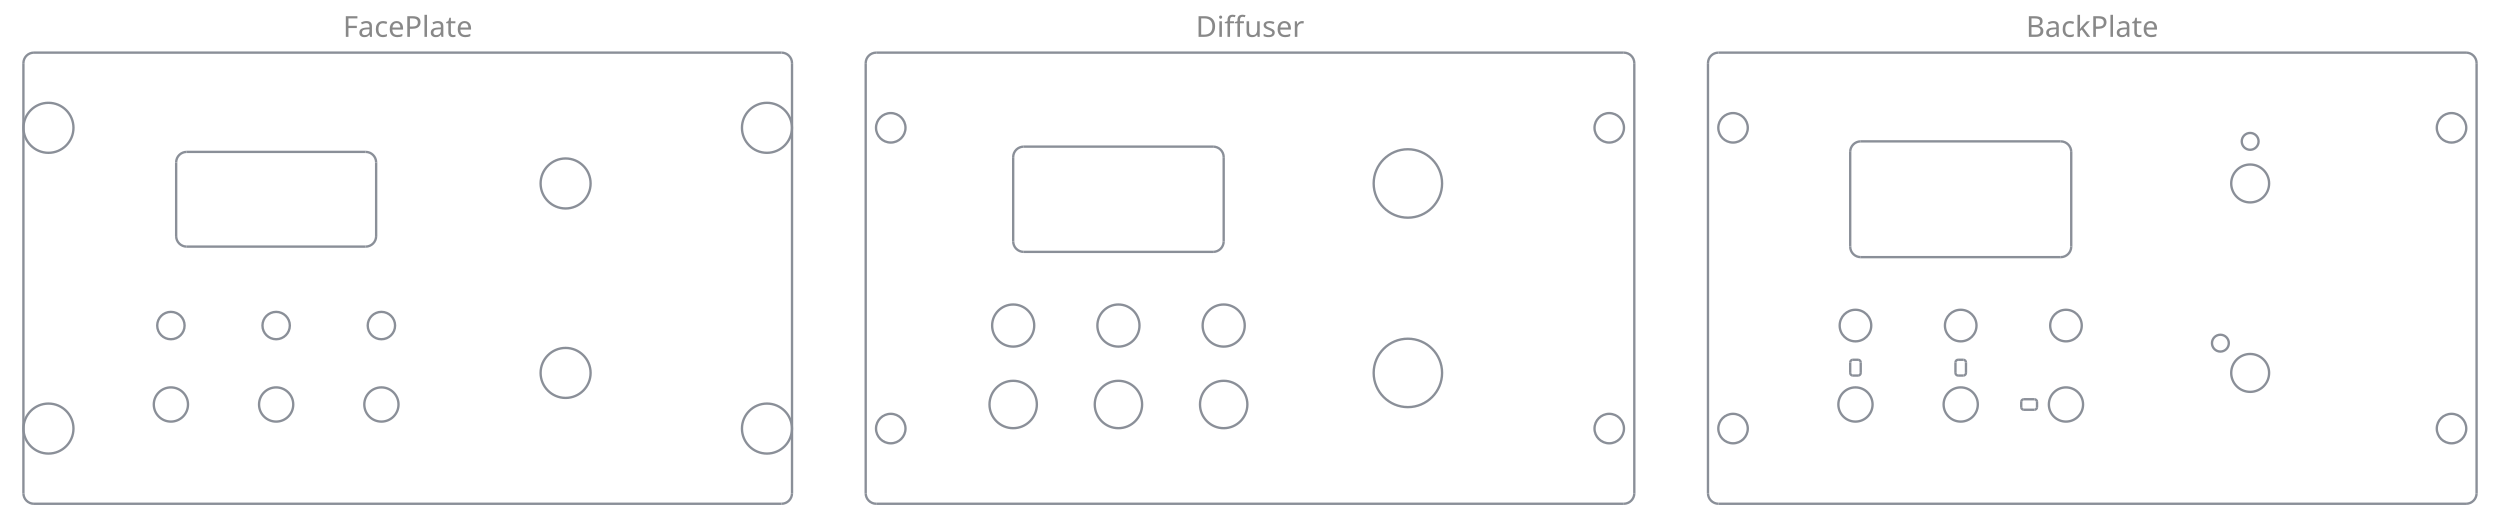
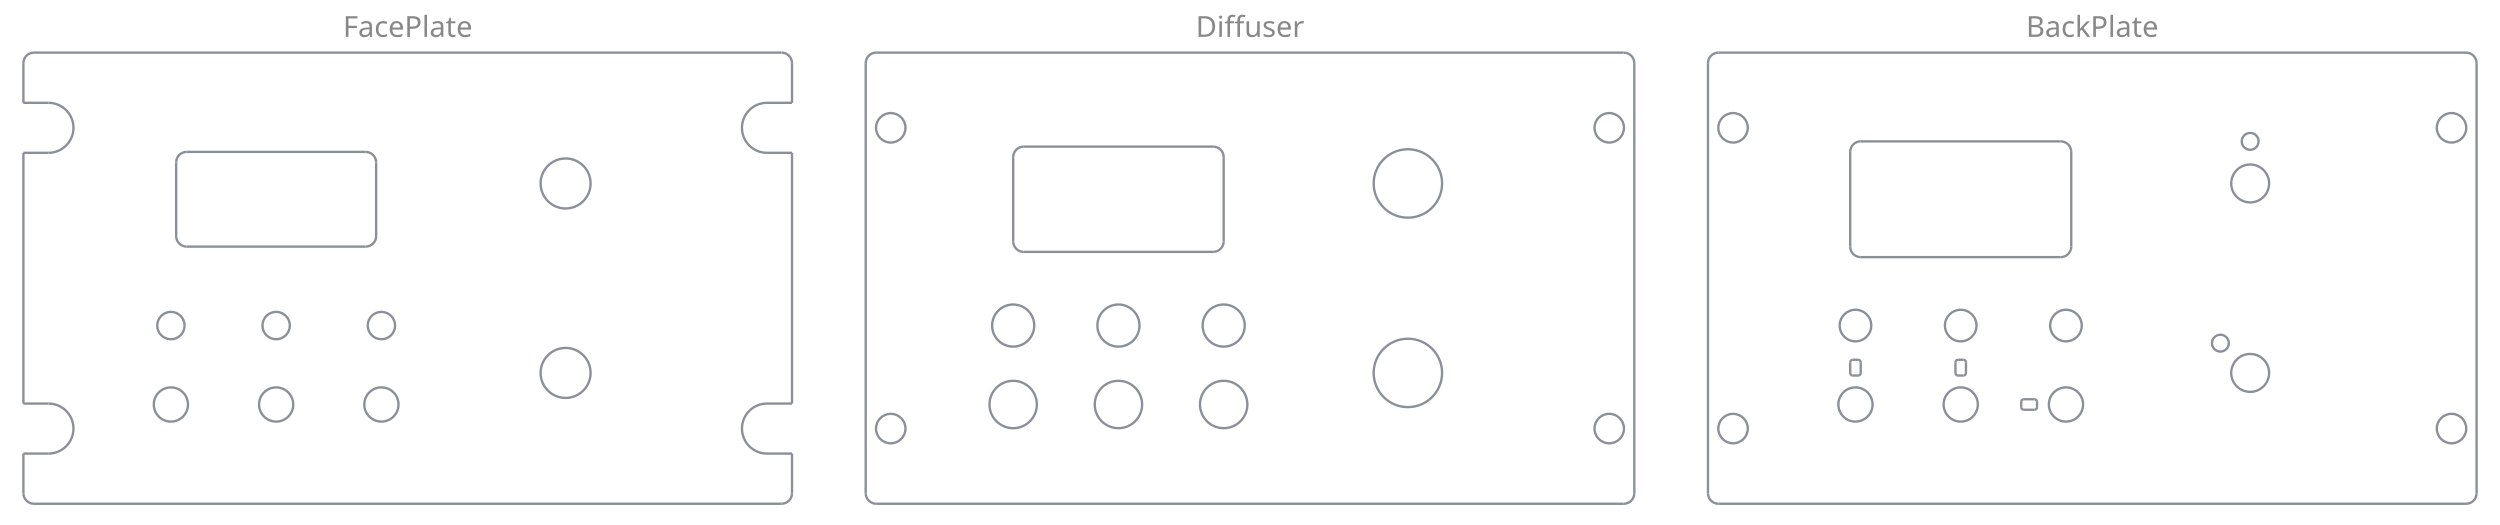
<svg xmlns="http://www.w3.org/2000/svg" viewBox="-4 -1 474.15 99.72" width="948" height="199">
  <text x="73.03" y="6" text-anchor="middle" font-family="sans-serif" font-size="5.5" fill="#888">FacePlate</text>
  <g transform="translate(73.025,51.862)">
    <g fill="none" stroke="#8a8f98" stroke-linecap="butt" stroke-linejoin="miter" stroke-width="0.45" transform="scale(1, -1)">
      <path id="1" d=" M -71.025 42.862 L 71.025 42.862 " />
      <path d="M-71.025 42.862 A2 2 0 0 1 -73.025 40.862" />
      <path d="M73.025 40.862 A2 2 0 0 1 71.025 42.862" />
-       <path id="4" d=" M -73.025 -40.862 L -73.025 40.862 " />
-       <path id="5" d=" M 73.025 -40.862 L 73.025 40.862 " />
+       <path id="4" d=" M -73.025 33.325 L -73.025 40.862 " />
+       <path id="5" d=" M 73.025 33.325 L 73.025 40.862 " />
+       <path id="6" d=" M -68.263 33.325 L -73.025 33.325 " />
+       <path id="7" d=" M 73.025 33.325 L 68.263 33.325 " />
+       <path d="M-68.263 23.825 A4.75 4.75 0 0 1 -68.263 33.325" />
+       <path d="M68.263 33.325 A4.75 4.75 0 0 1 68.263 23.825" />
+       <path id="10" d=" M -73.025 23.825 L -68.263 23.825 " />
+       <path id="11" d=" M 68.263 23.825 L 73.025 23.825 " />
+       <path id="12" d=" M -73.025 -23.825 L -73.025 23.825 " />
+       <path id="13" d=" M 73.025 -23.825 L 73.025 23.825 " />
+       <path id="14" d=" M -68.263 -23.825 L -73.025 -23.825 " />
+       <path id="15" d=" M 73.025 -23.825 L 68.263 -23.825 " />
+       <path d="M-68.263 -33.325 A4.75 4.75 0 0 1 -68.263 -23.825" />
+       <path d="M68.263 -23.825 A4.75 4.75 0 0 1 68.263 -33.325" />
+       <path id="18" d=" M -73.025 -33.325 L -68.263 -33.325 " />
+       <path id="19" d=" M 68.263 -33.325 L 73.025 -33.325 " />
+       <path id="20" d=" M -73.025 -40.862 L -73.025 -33.325 " />
+       <path id="21" d=" M 73.025 -40.862 L 73.025 -33.325 " />
      <path d="M-73.025 -40.862 A2 2 0 0 1 -71.025 -42.862" />
      <path d="M71.025 -42.862 A2 2 0 0 1 73.025 -40.862" />
-       <path id="8" d=" M -71.025 -42.862 L 71.025 -42.862 " />
-       <circle cx="-68.263" cy="-28.575" r="4.75" />
+       <path id="24" d=" M -71.025 -42.862 L 71.025 -42.862 " />
      <circle cx="-45" cy="-24" r="3.25" />
      <circle cx="-25" cy="-24" r="3.25" />
-       <circle cx="-5" cy="-24" r="3.25" />
      <circle cx="-45" cy="-9" r="2.6" />
      <circle cx="-25" cy="-9" r="2.6" />
+       <circle cx="-5" cy="-24" r="3.25" />
+       <circle cx="30" cy="-18" r="4.75" />
      <circle cx="-5" cy="-9" r="2.6" />
-       <circle cx="30" cy="-18" r="4.75" />
-       <circle cx="68.263" cy="-28.575" r="4.75" />
-       <path id="18" d=" M -8 24 L -42 24 " />
+       <path id="32" d=" M -8 24 L -42 24 " />
      <path d="M-6 22 A2 2 0 0 1 -8 24" />
      <path d="M-42 24 A2 2 0 0 1 -44 22" />
-       <path id="21" d=" M -6 8 L -6 22 " />
-       <path id="22" d=" M -44 22 L -44 8 " />
+       <path id="35" d=" M -6 8 L -6 22 " />
+       <path id="36" d=" M -44 22 L -44 8 " />
      <path d="M-8 6 A2 2 0 0 1 -6 8" />
      <path d="M-44 8 A2 2 0 0 1 -42 6" />
-       <path id="25" d=" M -42 6 L -8 6 " />
-       <circle cx="-68.263" cy="28.575" r="4.75" />
+       <path id="39" d=" M -42 6 L -8 6 " />
      <circle cx="30" cy="18" r="4.75" />
-       <circle cx="68.263" cy="28.575" r="4.75" />
    </g>
  </g>
  <text x="233.08" y="6" text-anchor="middle" font-family="sans-serif" font-size="5.5" fill="#888">Diffuser</text>
  <g transform="translate(233.075,51.862)">
    <g fill="none" stroke="#8a8f98" stroke-linecap="butt" stroke-linejoin="miter" stroke-width="0.45" transform="scale(1, -1)">
      <path id="1" d=" M -71.025 42.862 L 71.025 42.862 " />
      <path d="M-71.025 42.862 A2 2 0 0 1 -73.025 40.862" />
      <path d="M73.025 40.862 A2 2 0 0 1 71.025 42.862" />
      <path id="4" d=" M -73.025 -40.862 L -73.025 40.862 " />
      <path id="5" d=" M 73.025 -40.862 L 73.025 40.862 " />
      <path d="M-73.025 -40.862 A2 2 0 0 1 -71.025 -42.862" />
      <path d="M71.025 -42.862 A2 2 0 0 1 73.025 -40.862" />
      <path id="8" d=" M -71.025 -42.862 L 71.025 -42.862 " />
      <circle cx="-68.263" cy="-28.575" r="2.8" />
      <circle cx="-45" cy="-24" r="4.5" />
      <circle cx="-25" cy="-24" r="4.5" />
      <circle cx="-5" cy="-24" r="4.5" />
      <circle cx="-45" cy="-9" r="4" />
      <circle cx="-25" cy="-9" r="4" />
      <circle cx="-5" cy="-9" r="4" />
      <circle cx="30" cy="-18" r="6.5" />
      <circle cx="68.263" cy="-28.575" r="2.8" />
      <path id="18" d=" M -7 25 L -43 25 " />
      <path d="M-5 23 A2 2 0 0 1 -7 25" />
      <path d="M-43 25 A2 2 0 0 1 -45 23" />
      <path id="21" d=" M -5 7 L -5 23 " />
      <path id="22" d=" M -45 23 L -45 7 " />
      <path d="M-7 5 A2 2 0 0 1 -5 7" />
      <path d="M-45 7 A2 2 0 0 1 -43 5" />
      <path id="25" d=" M -43 5 L -7 5 " />
      <circle cx="-68.263" cy="28.575" r="2.8" />
      <circle cx="30" cy="18" r="6.5" />
      <circle cx="68.263" cy="28.575" r="2.8" />
    </g>
  </g>
  <text x="393.12" y="6" text-anchor="middle" font-family="sans-serif" font-size="5.5" fill="#888">BackPlate</text>
  <g transform="translate(393.125,51.862)">
    <g fill="none" stroke="#8a8f98" stroke-linecap="butt" stroke-linejoin="miter" stroke-width="0.45" transform="scale(1, -1)">
      <path id="1" d=" M -71.025 42.862 L 71.025 42.862 " />
      <path d="M-71.025 42.862 A2 2 0 0 1 -73.025 40.862" />
      <path d="M73.025 40.862 A2 2 0 0 1 71.025 42.862" />
      <path id="4" d=" M -73.025 -40.862 L -73.025 40.862 " />
      <path id="5" d=" M 73.025 -40.862 L 73.025 40.862 " />
      <path d="M-73.025 -40.862 A2 2 0 0 1 -71.025 -42.862" />
      <path d="M71.025 -42.862 A2 2 0 0 1 73.025 -40.862" />
      <path id="8" d=" M -71.025 -42.862 L 71.025 -42.862 " />
      <circle cx="-68.263" cy="-28.575" r="2.8" />
      <circle cx="-45" cy="-24" r="3.25" />
      <path id="11" d=" M -44.5 -15.5 L -45.5 -15.5 " />
      <path d="M-44 -16 A0.5 0.5 0 0 1 -44.5 -15.5" />
      <path d="M-45.5 -15.5 A0.5 0.5 0 0 1 -46 -16" />
      <path id="14" d=" M -44 -18 L -44 -16 " />
      <path id="15" d=" M -46 -16 L -46 -18 " />
      <path d="M-44.5 -18.5 A0.5 0.5 0 0 1 -44 -18" />
      <path d="M-46 -18 A0.5 0.5 0 0 1 -45.5 -18.5" />
      <path id="18" d=" M -45.5 -18.5 L -44.5 -18.5 " />
      <circle cx="-25" cy="-24" r="3.25" />
      <path id="20" d=" M -13.5 -23.5 L -13.5 -24.5 " />
      <path d="M-13 -23 A0.5 0.5 0 0 1 -13.5 -23.5" />
      <path d="M-13.5 -24.5 A0.5 0.5 0 0 1 -13 -25" />
      <path id="23" d=" M -11 -23 L -13 -23 " />
      <path id="24" d=" M -13 -25 L -11 -25 " />
      <path d="M-10.5 -23.5 A0.5 0.5 0 0 1 -11 -23" />
      <path d="M-11 -25 A0.5 0.5 0 0 1 -10.5 -24.5" />
      <path id="27" d=" M -10.5 -24.5 L -10.5 -23.5 " />
      <circle cx="-5" cy="-24" r="3.25" />
      <path id="29" d=" M -24.5 -15.5 L -25.5 -15.5 " />
      <path d="M-24 -16 A0.5 0.5 0 0 1 -24.5 -15.5" />
      <path d="M-25.5 -15.5 A0.5 0.5 0 0 1 -26 -16" />
      <path id="32" d=" M -24 -18 L -24 -16 " />
      <path id="33" d=" M -26 -16 L -26 -18 " />
      <path d="M-24.5 -18.5 A0.5 0.5 0 0 1 -24 -18" />
      <path d="M-26 -18 A0.5 0.5 0 0 1 -25.5 -18.5" />
      <path id="36" d=" M -25.5 -18.5 L -24.5 -18.5 " />
      <circle cx="-45" cy="-9" r="3" />
      <circle cx="-25" cy="-9" r="3" />
      <circle cx="-5" cy="-9" r="3" />
      <circle cx="30" cy="-18" r="3.6" />
      <circle cx="68.263" cy="-28.575" r="2.8" />
      <circle cx="24.343" cy="-12.343" r="1.6" />
      <path id="43" d=" M -6 26 L -44 26 " />
      <path d="M-4 24 A2 2 0 0 1 -6 26" />
      <path d="M-44 26 A2 2 0 0 1 -46 24" />
      <path id="46" d=" M -4 6 L -4 24 " />
      <path id="47" d=" M -46 24 L -46 6 " />
      <path d="M-6 4 A2 2 0 0 1 -4 6" />
      <path d="M-46 6 A2 2 0 0 1 -44 4" />
      <path id="50" d=" M -44 4 L -6 4 " />
      <circle cx="-68.263" cy="28.575" r="2.8" />
      <circle cx="30" cy="18" r="3.6" />
      <circle cx="30" cy="26" r="1.6" />
      <circle cx="68.263" cy="28.575" r="2.8" />
    </g>
  </g>
</svg>
